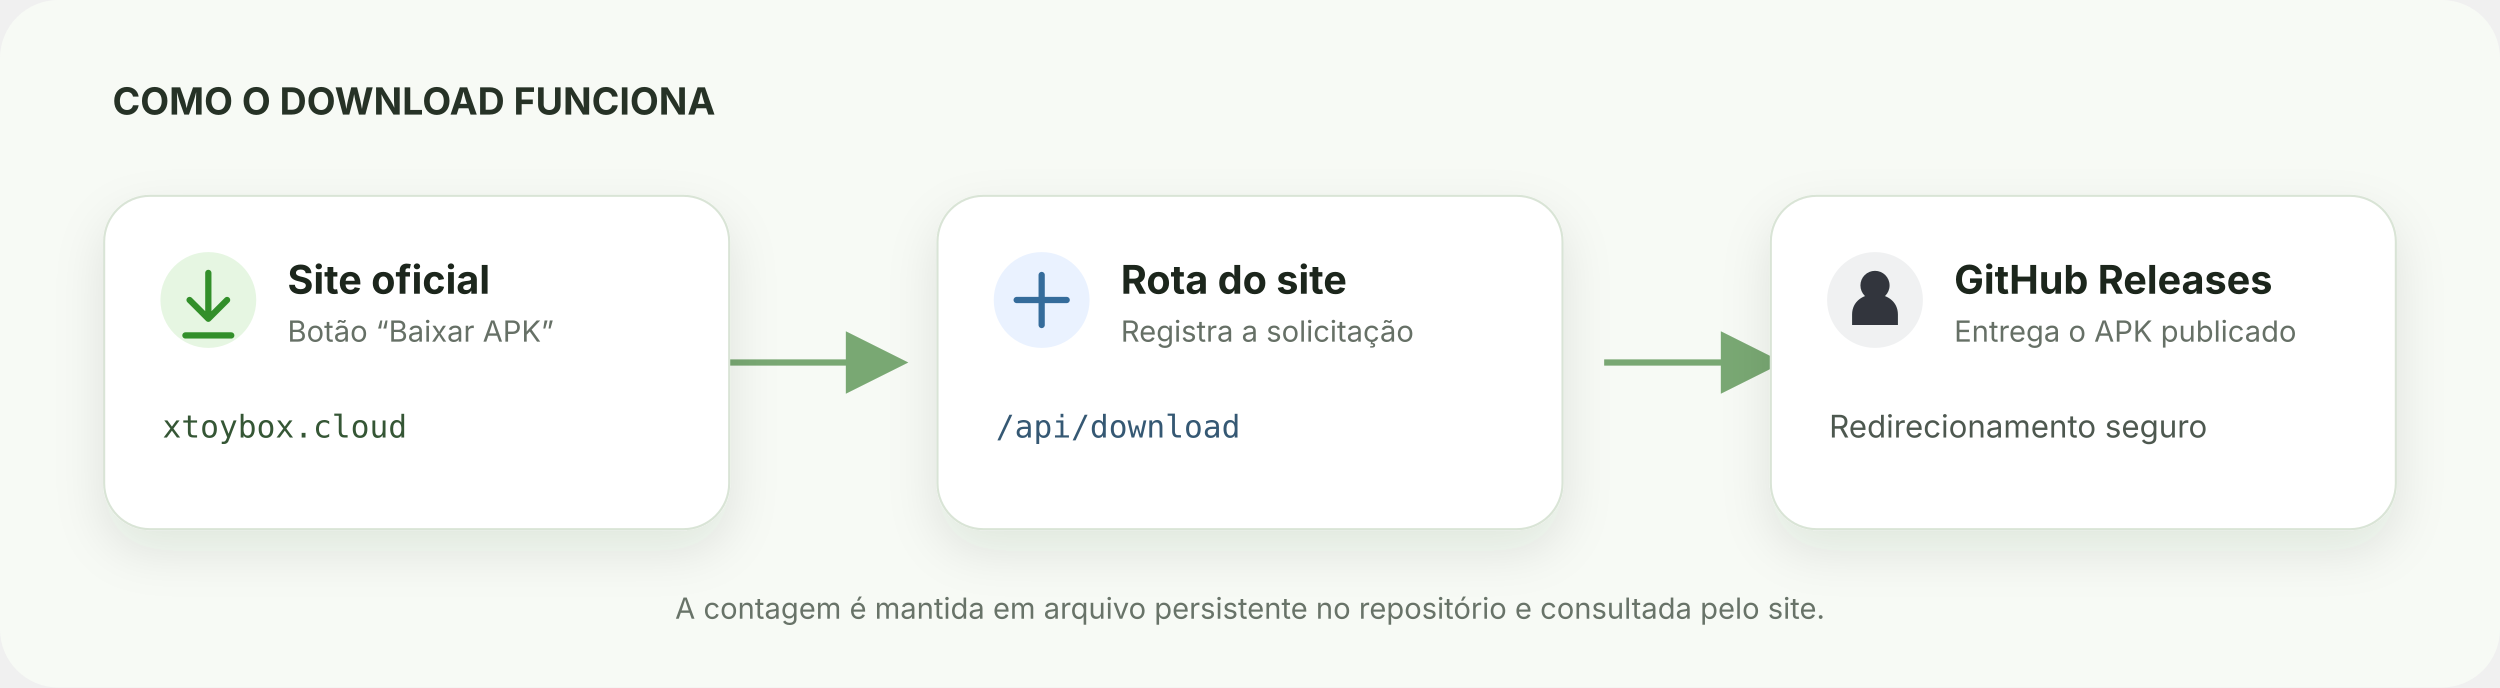
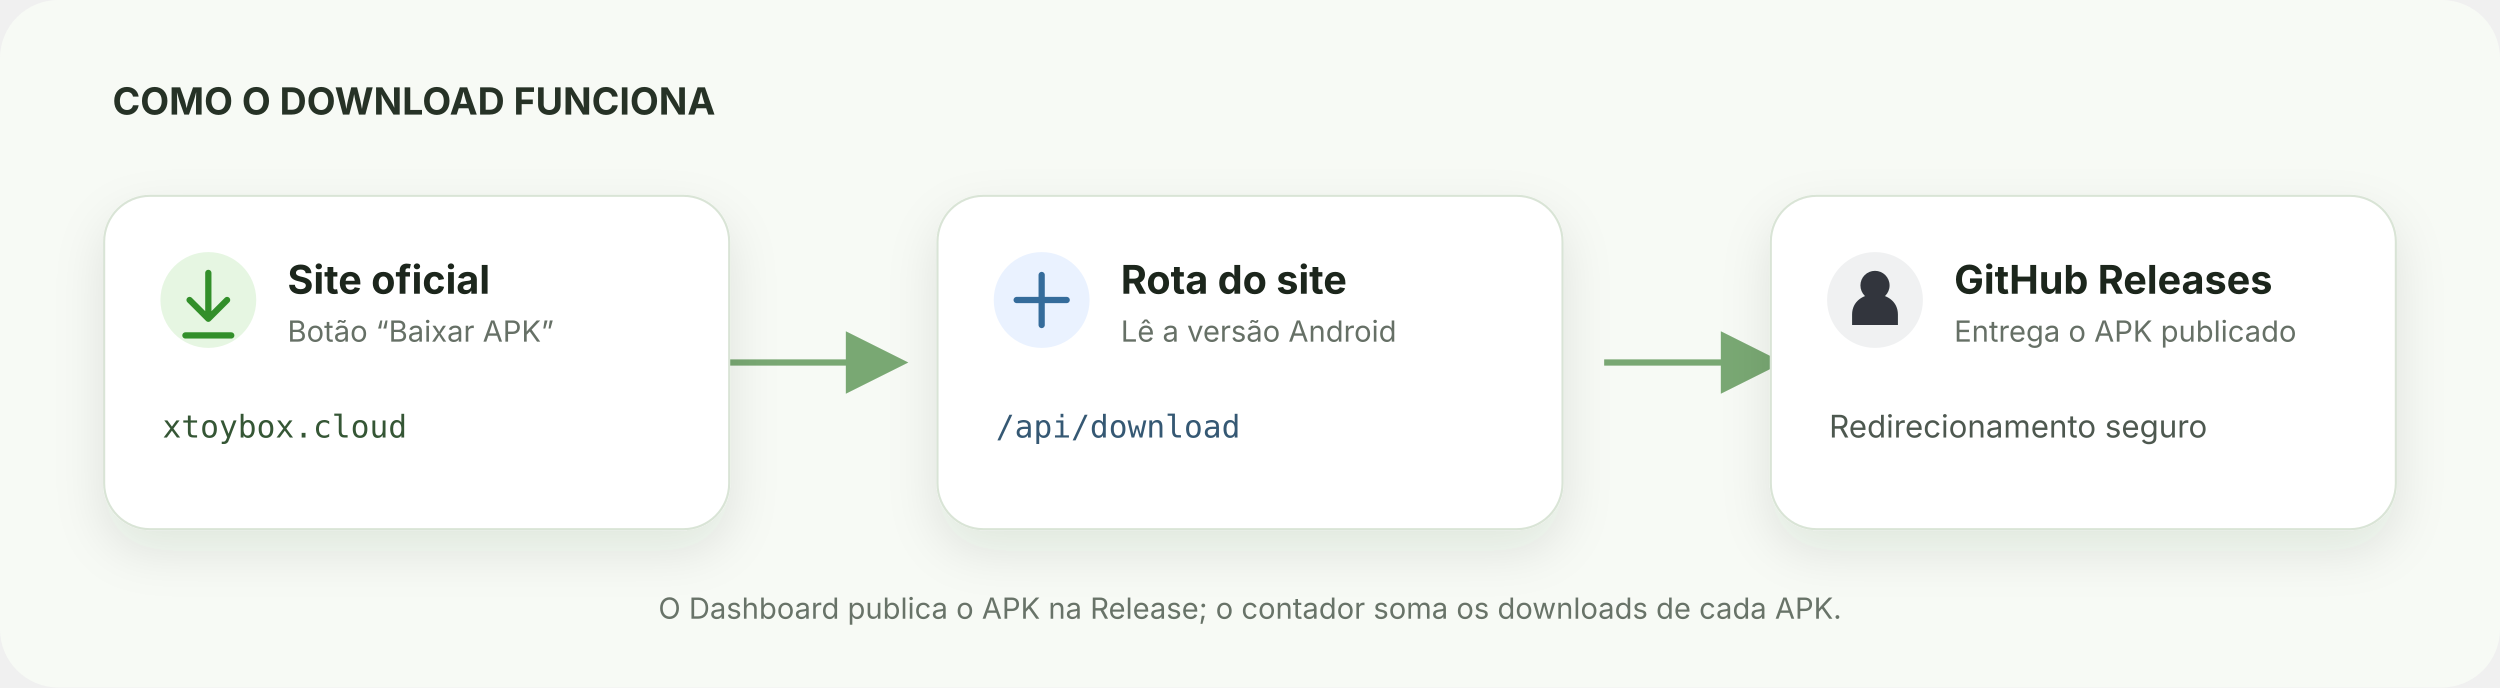
<svg xmlns="http://www.w3.org/2000/svg" width="1200" height="330" viewBox="0 0 1200 330" role="img" aria-labelledby="title desc">
  <defs>
    <filter id="shadow" x="-15%" y="-20%" width="130%" height="150%">
      <feDropShadow dx="0" dy="10" stdDeviation="12" flood-color="#253C25" flood-opacity="0.1" />
    </filter>
    <marker id="arrow" markerWidth="10" markerHeight="10" refX="8" refY="5" orient="auto">
      <path d="M0 0 10 5 0 10Z" fill="#79A873" />
    </marker>
  </defs>
  <rect width="1200" height="330" rx="28" fill="#F7FAF5" />
  <text x="54" y="55" font-family="Inter, Segoe UI, Arial, sans-serif" font-size="18" font-weight="750" fill="#263226">COMO O DOWNLOAD FUNCIONA</text>
  <path d="M350 174H430" stroke="#79A873" stroke-width="3" marker-end="url(#arrow)" />
  <path d="M770 174H850" stroke="#79A873" stroke-width="3" marker-end="url(#arrow)" />
  <g transform="translate(50 94)" filter="url(#shadow)">
    <rect width="300" height="160" rx="22" fill="#FFFFFF" stroke="#D9E4D6" />
    <circle cx="50" cy="50" r="23" fill="#E6F6E2" />
    <path d="M50 37v22m0 0-9-9m9 9 9-9M39 67h22" fill="none" stroke="#318F29" stroke-width="3" stroke-linecap="round" stroke-linejoin="round" />
    <text x="88" y="47" font-family="Inter, Segoe UI, Arial, sans-serif" font-size="19" font-weight="750" fill="#1B251B">Site oficial</text>
    <text x="88" y="70" font-family="Inter, Segoe UI, Arial, sans-serif" font-size="14" fill="#667066">Botão “Baixar APK”</text>
    <text x="28" y="116" font-family="ui-monospace, SFMono-Regular, Menlo, monospace" font-size="15" fill="#345634">xtoybox.cloud</text>
  </g>
  <g transform="translate(450 94)" filter="url(#shadow)">
    <rect width="300" height="160" rx="22" fill="#FFFFFF" stroke="#D9E4D6" />
    <circle cx="50" cy="50" r="23" fill="#EAF2FF" />
    <path d="M38 50h24M50 38v24" stroke="#356C9B" stroke-width="3" stroke-linecap="round" />
    <text x="88" y="47" font-family="Inter, Segoe UI, Arial, sans-serif" font-size="19" font-weight="750" fill="#1B251B">Rota do site</text>
-     <text x="88" y="70" font-family="Inter, Segoe UI, Arial, sans-serif" font-size="14" fill="#667066">Registra a solicitação</text>
+     <text x="88" y="70" font-family="Inter, Segoe UI, Arial, sans-serif" font-size="14" fill="#667066">Lê a versão Android</text>
    <text x="28" y="116" font-family="ui-monospace, SFMono-Regular, Menlo, monospace" font-size="15" fill="#355873">/api/download</text>
  </g>
  <g transform="translate(850 94)" filter="url(#shadow)">
    <rect width="300" height="160" rx="22" fill="#FFFFFF" stroke="#D9E4D6" />
    <circle cx="50" cy="50" r="23" fill="#F0F1F2" />
    <path d="M39 57c0-13 22-13 22 0v5H39Zm4-14a7 7 0 1 1 14 0 7 7 0 0 1-14 0Z" fill="#30363D" />
    <text x="88" y="47" font-family="Inter, Segoe UI, Arial, sans-serif" font-size="19" font-weight="750" fill="#1B251B">GitHub Releases</text>
    <text x="88" y="70" font-family="Inter, Segoe UI, Arial, sans-serif" font-size="14" fill="#667066">Entrega o APK publicado</text>
    <text x="28" y="116" font-family="Inter, Segoe UI, Arial, sans-serif" font-size="15" fill="#4E5850">Redirecionamento seguro</text>
  </g>
-   <text x="600" y="297" text-anchor="middle" font-family="Inter, Segoe UI, Arial, sans-serif" font-size="14" fill="#687368">A contagem é mantida em arquivo persistente no repositório e consultada pelo site.</text>
+   <text x="600" y="297" text-anchor="middle" font-family="Inter, Segoe UI, Arial, sans-serif" font-size="14" fill="#687368">O Dashboard publica o APK na Release; o contador soma os downloads de cada APK.</text>
</svg>
